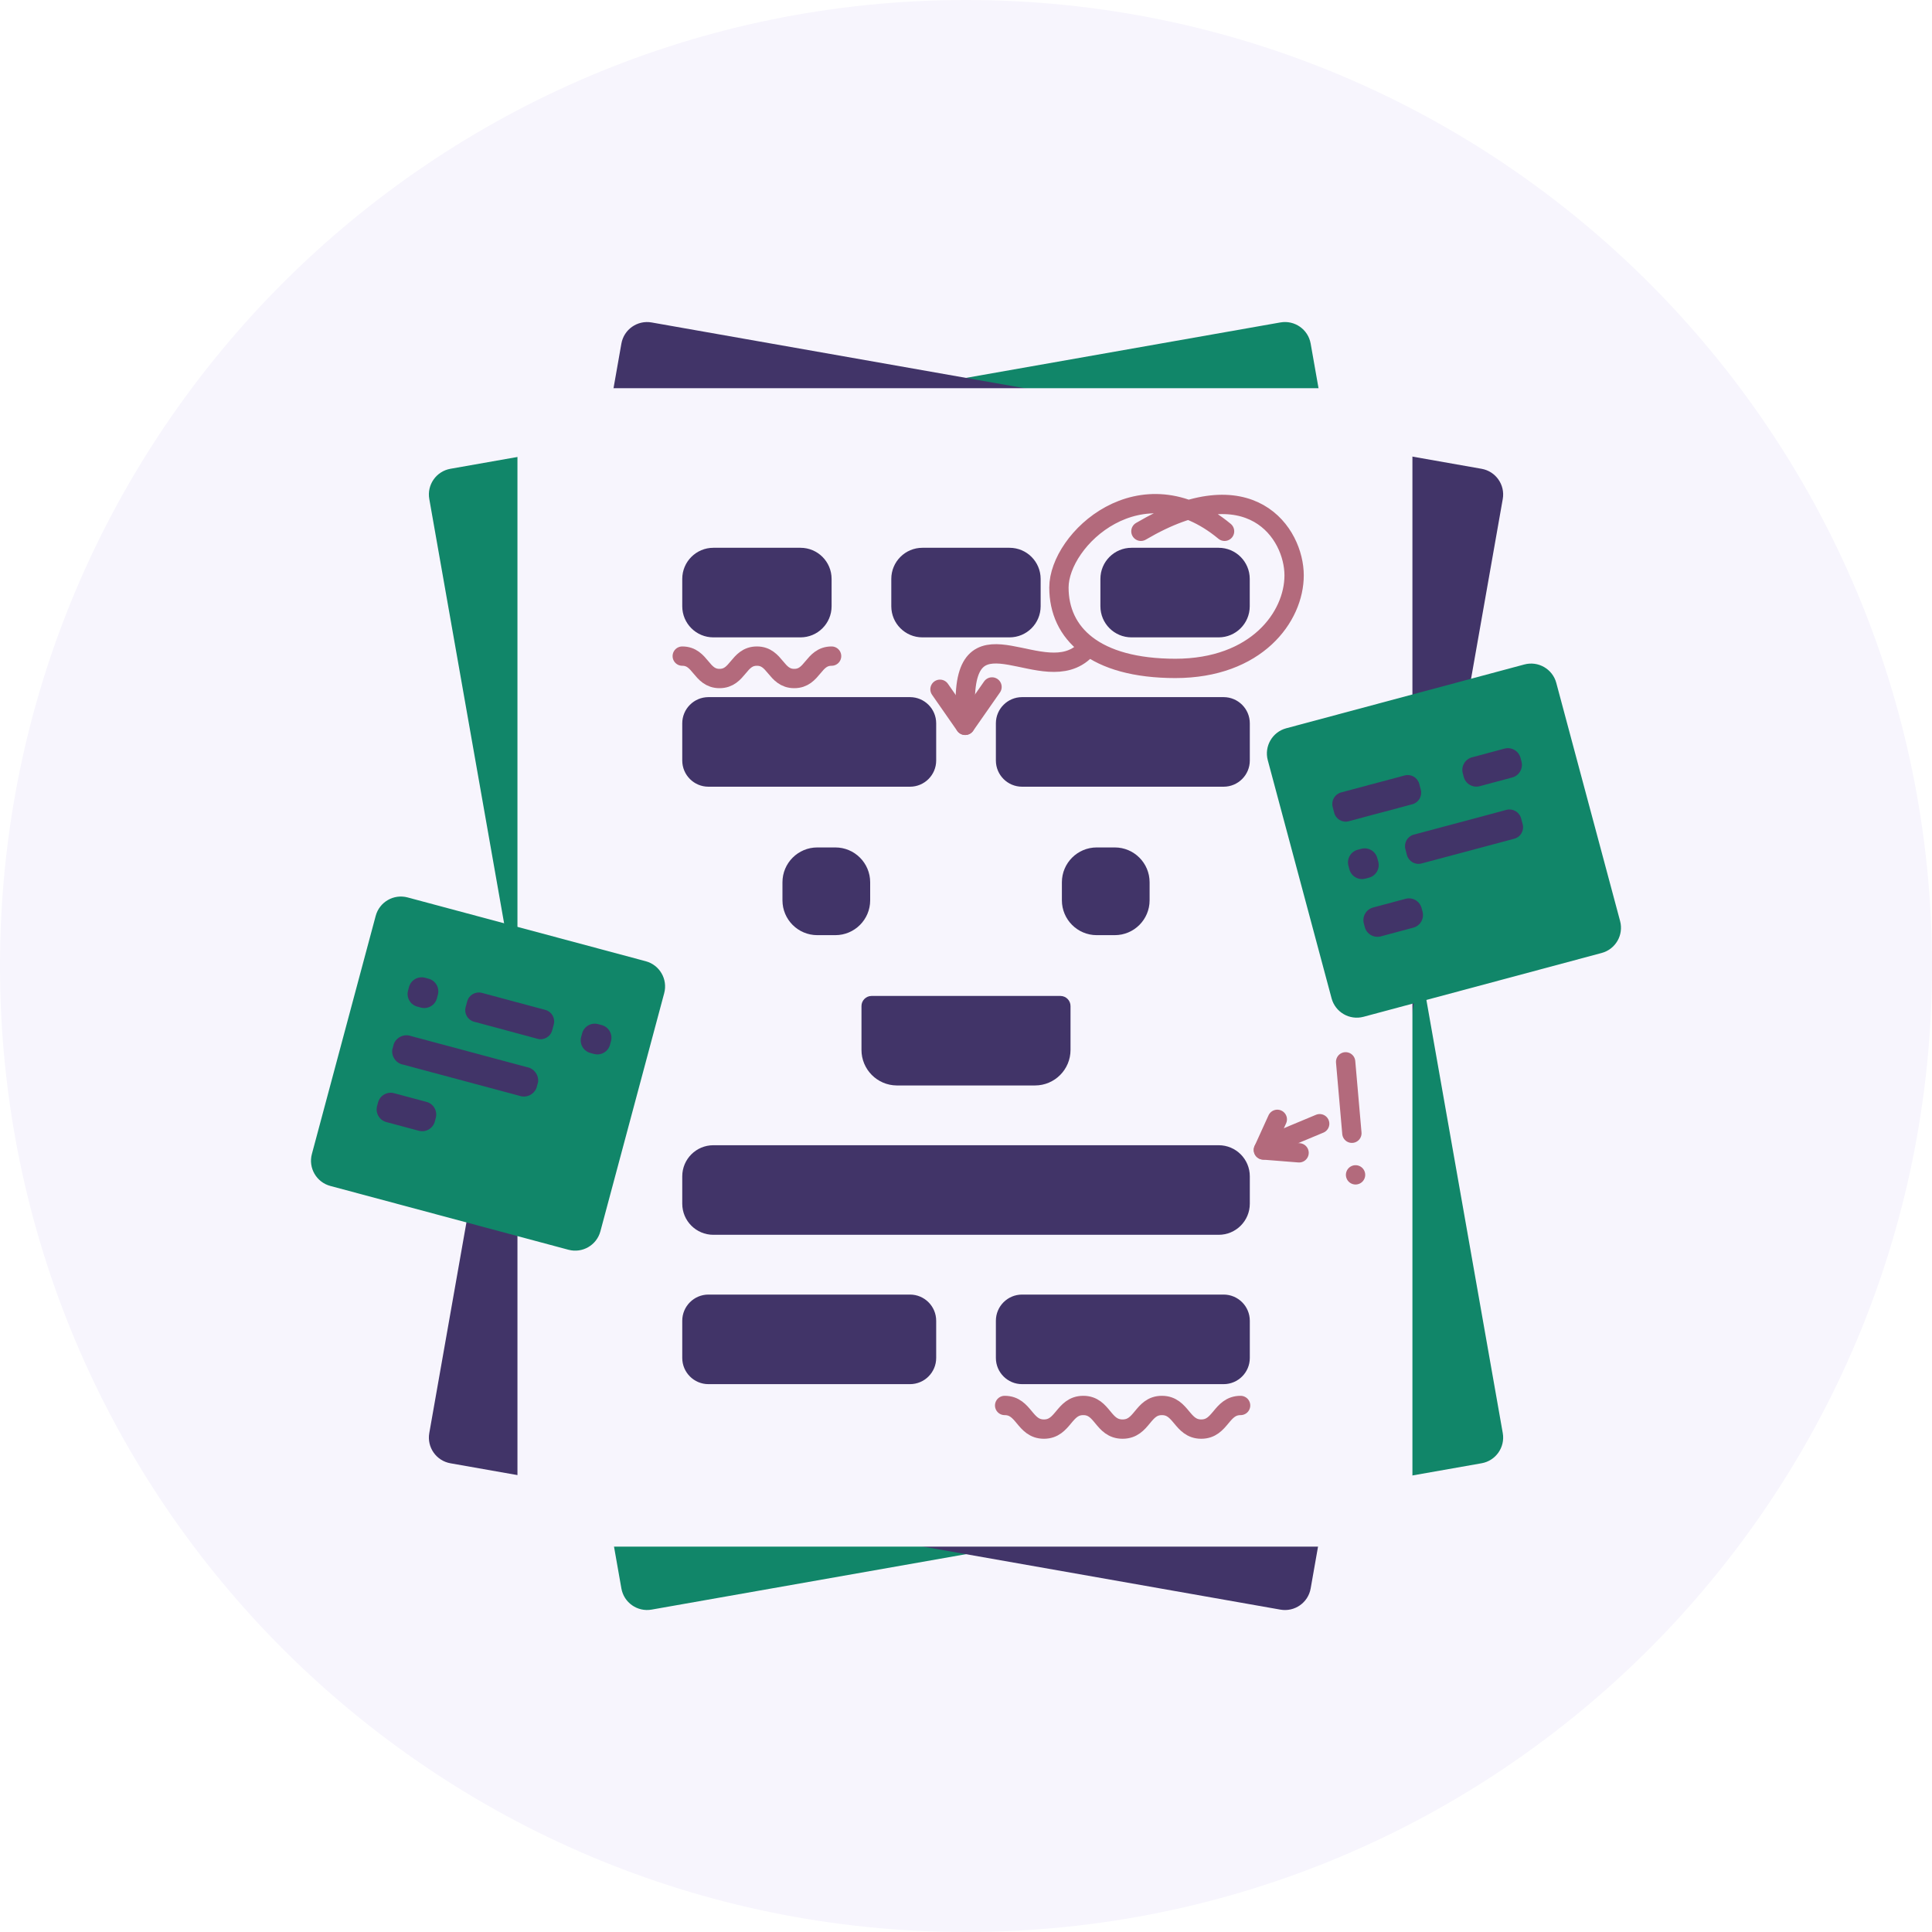
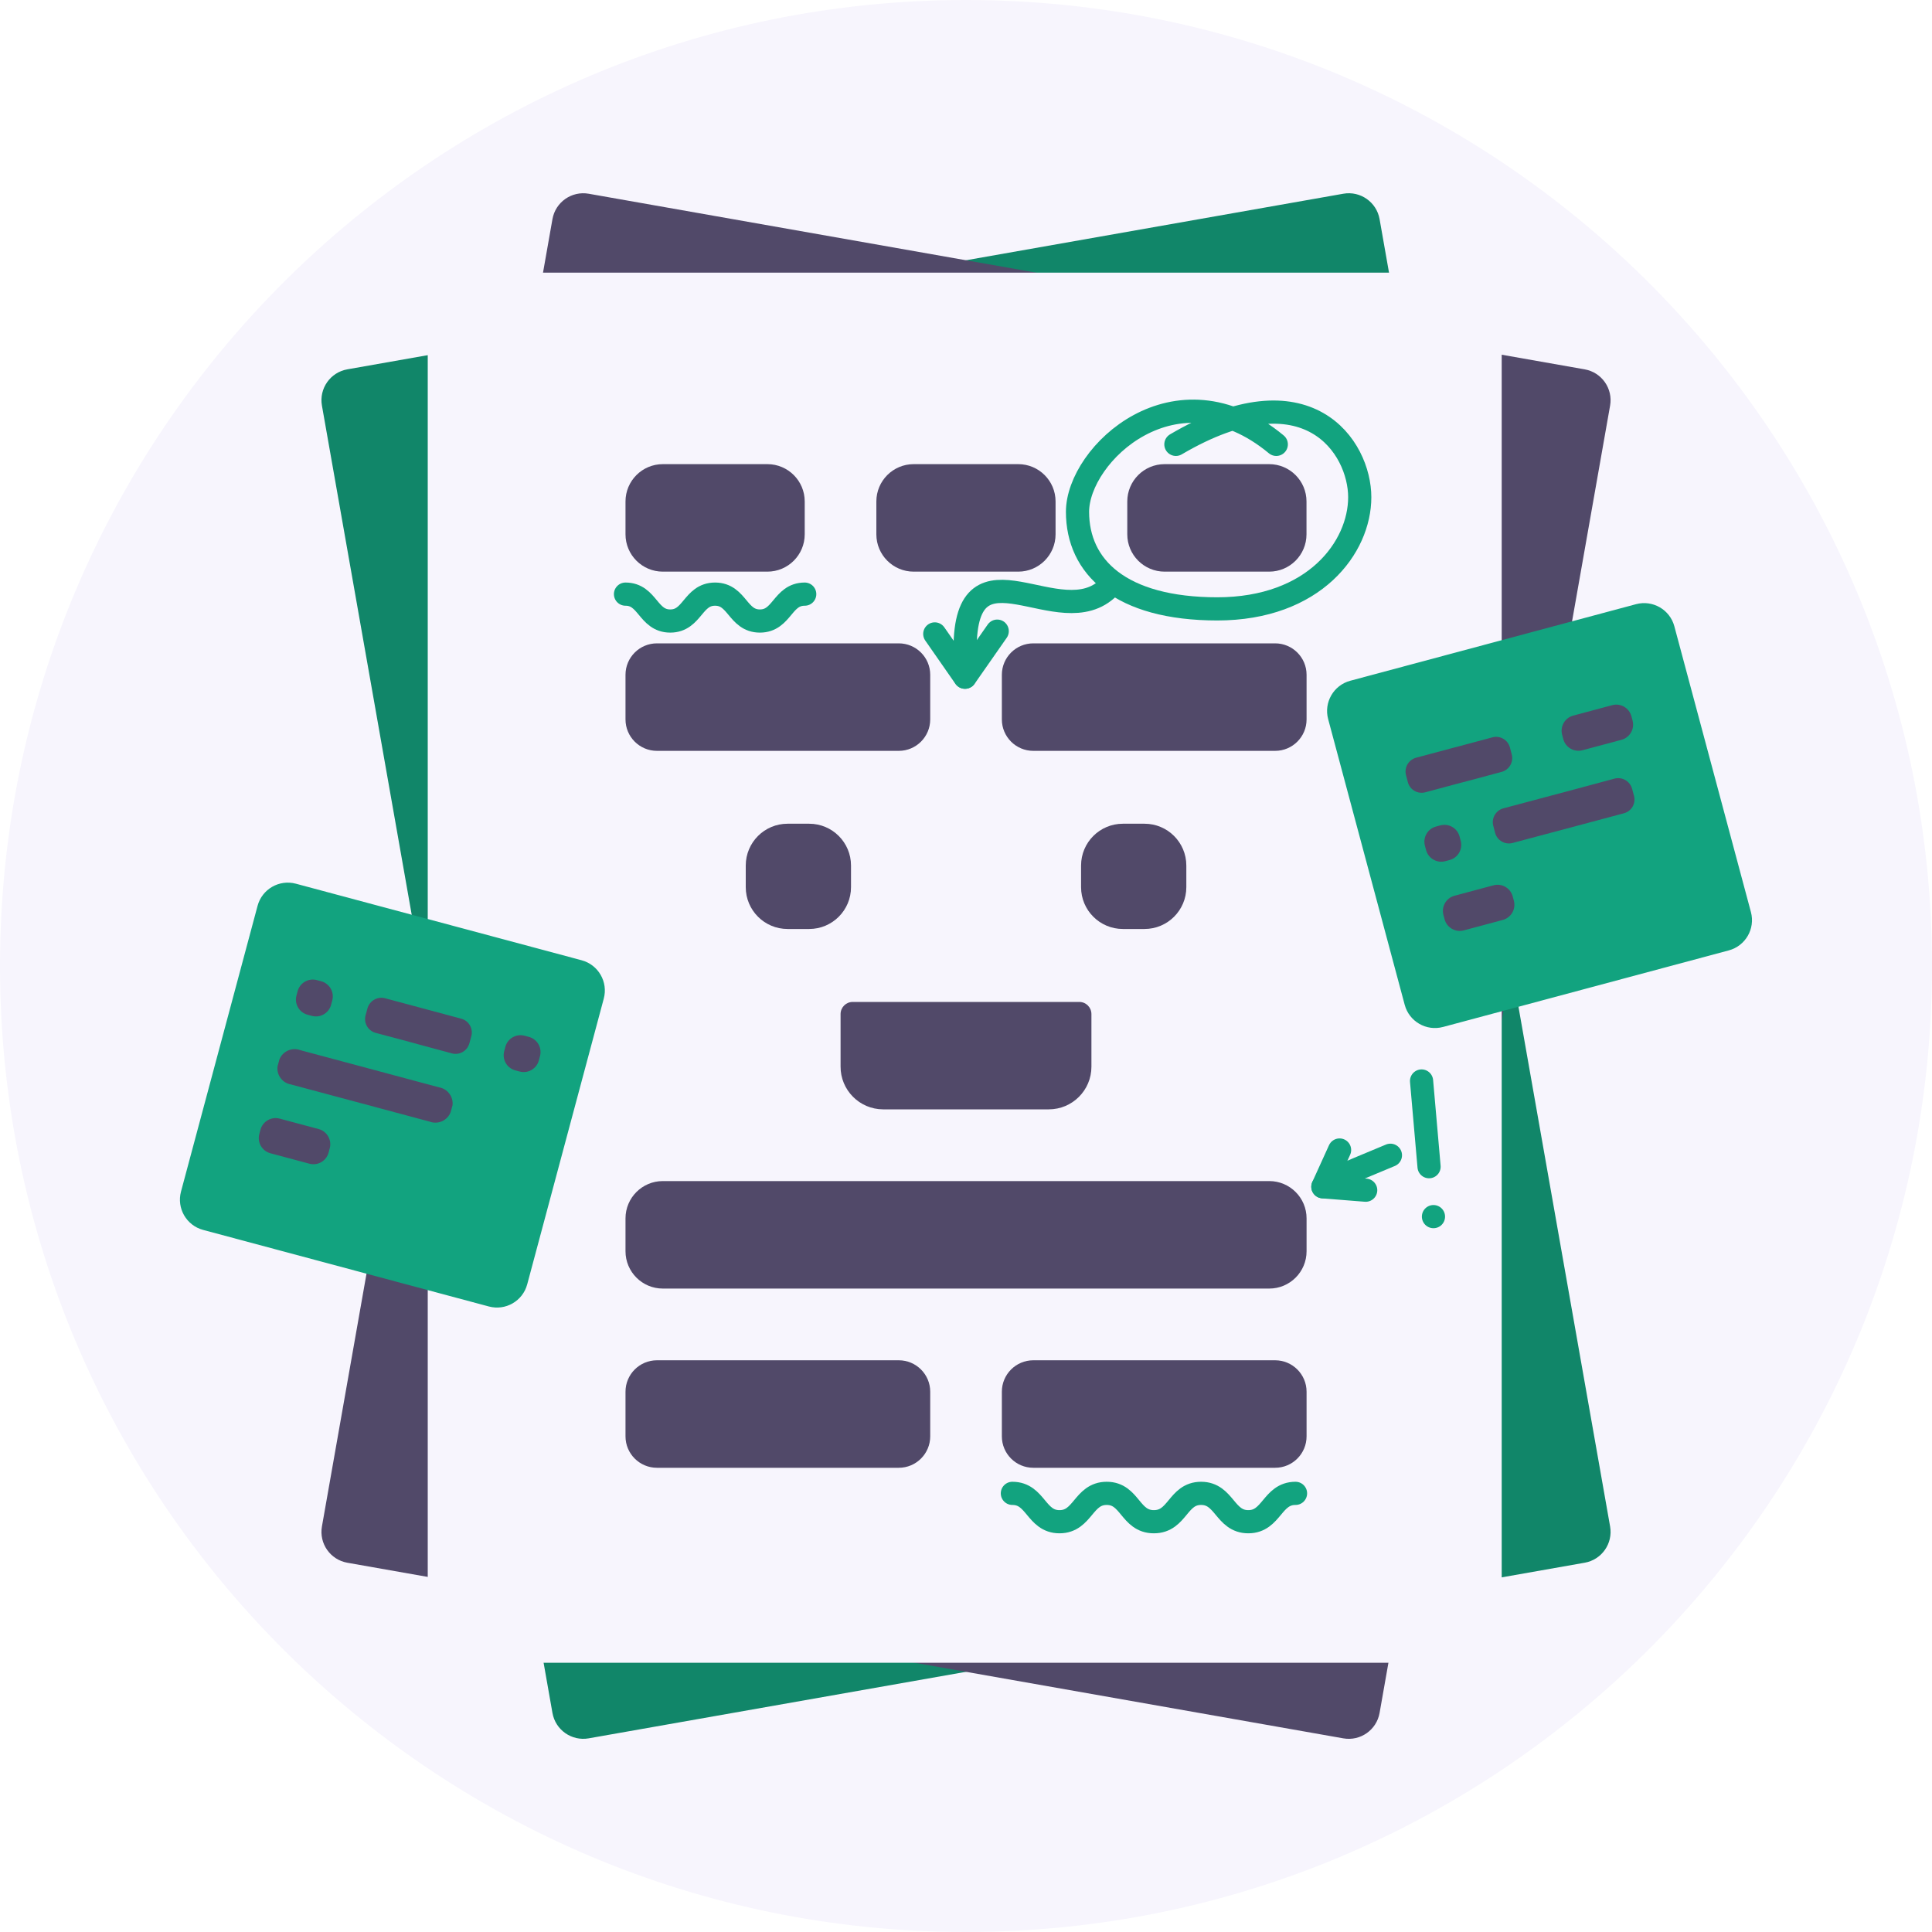
- <svg xmlns="http://www.w3.org/2000/svg" width="300" height="300" viewBox="0 0 300 300">
-   <circle cx="150" cy="150" r="150" fill="#f7f5fd" />
-   <rect x="80.52" y="60.06" width="138.97" height="179.88" rx="4.05" ry="4.05" transform="translate(-23.77 28.33) rotate(-10)" fill="#118669" />
-   <rect x="60.06" y="80.52" width="179.88" height="138.97" rx="4.05" ry="4.05" transform="translate(-23.77 271.68) rotate(-80)" fill="#413468" />
-   <rect x="80.35" y="60.28" width="138.97" height="179.88" rx="4.05" ry="4.05" fill="#f7f5fd" />
-   <rect x="105.94" y="85.06" width="23.19" height="13.91" rx="4.83" ry="4.83" fill="#413468" />
-   <rect x="138.4" y="85.06" width="23.19" height="13.91" rx="4.83" ry="4.83" fill="#413468" />
-   <rect x="170.87" y="85.06" width="23.19" height="13.91" rx="4.83" ry="4.83" fill="#413468" />
-   <rect x="154.64" y="201.02" width="39.43" height="13.91" rx="4.07" ry="4.07" fill="#413468" />
-   <rect x="105.94" y="201.02" width="39.43" height="13.91" rx="4.07" ry="4.07" fill="#413468" />
-   <rect x="154.64" y="108.25" width="39.43" height="13.91" rx="4.07" ry="4.07" fill="#413468" />
-   <rect x="105.94" y="108.25" width="39.43" height="13.91" rx="4.07" ry="4.07" fill="#413468" />
-   <rect x="105.94" y="177.83" width="88.13" height="13.91" rx="4.83" ry="4.83" fill="#413468" />
-   <path d="M139.29,168.55h21.42a5.52,5.52,0,0,0,5.52-5.52h0v-6.8a1.57,1.57,0,0,0-1.56-1.58H135.34a1.57,1.57,0,0,0-1.57,1.57h0V163a5.52,5.52,0,0,0,5.49,5.55Z" fill="#413468" />
-   <rect x="52.59" y="143.51" width="46.38" height="46.38" rx="4.05" ry="4.05" transform="translate(-104.85 196.76) rotate(-75)" fill="#118669" />
-   <path d="M80.61,170.14l-6.42-1.72-.33-.09-11.2-3A2.11,2.11,0,0,1,60.91,163l.25-.92a2.12,2.12,0,0,1,2.7-1.19l11.2,3,.33.09,6.42,1.72a2.12,2.12,0,0,1,1.75,2.3l-.25.92A2.11,2.11,0,0,1,80.61,170.14Z" fill="#413468" />
-   <rect x="60.79" y="168.02" width="4.64" height="9.28" rx="2.03" ry="2.03" transform="translate(-120 188.94) rotate(-75)" fill="#413468" />
-   <path d="M83.45,161.3,79,160.1l-.91-.25-4.49-1.2a1.85,1.85,0,0,1-1.3-2.25l.25-.92a1.87,1.87,0,0,1,2.26-1.31l4.48,1.2.92.25,4.48,1.2a1.85,1.85,0,0,1,1.3,2.26l-.25.92a1.86,1.86,0,0,1-2.27,1.31Z" fill="#413468" />
-   <rect x="63.36" y="151.82" width="4.64" height="4.64" rx="2.03" ry="2.03" transform="translate(-100.21 177.69) rotate(-75)" fill="#413468" />
-   <rect x="90.24" y="159.02" width="4.64" height="4.64" rx="2.03" ry="2.03" transform="translate(-87.24 208.99) rotate(-75)" fill="#413468" />
-   <rect x="201.02" y="107.34" width="46.38" height="46.38" rx="4.05" ry="4.05" transform="translate(-26.14 62.48) rotate(-15)" fill="#118669" />
-   <rect x="211.7" y="140.16" width="9.28" height="4.64" rx="2.03" ry="2.03" transform="translate(-29.51 60.85) rotate(-15)" fill="#413468" />
-   <rect x="227.06" y="116.84" width="9.28" height="4.64" rx="2.03" ry="2.03" transform="translate(-22.95 64.03) rotate(-15)" fill="#413468" />
-   <path d="M219.32,124.88l-4.48,1.2-.92.24-4.48,1.2a1.84,1.84,0,0,1-2.26-1.29h0l-.24-.92a1.85,1.85,0,0,1,1.3-2.26l4.48-1.2.92-.24,4.48-1.2a1.85,1.85,0,0,1,2.26,1.3l.24.92A1.85,1.85,0,0,1,219.32,124.88Z" fill="#413468" />
-   <path d="M235.16,130.23,230,131.61l-.27.07-9,2.4a1.85,1.85,0,0,1-2.26-1.3l-.24-.92a1.85,1.85,0,0,1,1.3-2.26l9-2.4.27-.07,5.13-1.38a1.87,1.87,0,0,1,2.26,1.31l.25.92A1.84,1.84,0,0,1,235.16,130.23Z" fill="#413468" />
-   <rect x="209.38" y="131.8" width="4.64" height="4.64" rx="2.03" ry="2.03" transform="translate(-27.5 59.36) rotate(-15)" fill="#413468" />
-   <path d="M198.58,177.16c2.61-1.13,1.16-.5,6.34-2.67" fill="none" stroke="#b36a7c" stroke-linecap="round" stroke-linejoin="round" stroke-width="3" />
-   <line x1="201.72" y1="179.01" x2="196.18" y2="178.57" fill="none" stroke="#b36a7c" stroke-linecap="round" stroke-linejoin="round" stroke-width="3" />
-   <line x1="198.34" y1="173.81" x2="196.18" y2="178.56" fill="none" stroke="#b36a7c" stroke-linecap="round" stroke-linejoin="round" stroke-width="3" />
-   <path d="M190.15,82.5c-13-10.78-25.72,1.26-25.72,8.73,0,7.08,5.5,12.56,18.13,12.56h-.08c12.63,0,18.47-8,18.47-14.45s-6.69-16.89-23.79-6.84" fill="none" stroke="#b36a7c" stroke-linecap="round" stroke-linejoin="round" stroke-width="3" />
-   <path d="M149.88,109c0-15,12.29-1.67,18.6-8" fill="none" stroke="#b36a7c" stroke-linecap="round" stroke-linejoin="round" stroke-width="3" />
-   <line x1="154.04" y1="106.67" x2="149.88" y2="112.63" fill="none" stroke="#b36a7c" stroke-linecap="round" stroke-linejoin="round" stroke-width="3" />
-   <line x1="145.96" y1="107.03" x2="149.86" y2="112.63" fill="none" stroke="#b36a7c" stroke-linecap="round" stroke-linejoin="round" stroke-width="3" />
-   <path d="M105.94,101.88c2.89,0,2.89,3.48,5.79,3.48s2.9-3.48,5.8-3.48,2.9,3.48,5.8,3.48,2.9-3.48,5.8-3.48" fill="none" stroke="#b36a7c" stroke-linecap="round" stroke-linejoin="round" stroke-width="3" />
-   <path d="M156,218.24c3.05,0,3.05,3.67,6.1,3.67s3.06-3.67,6.11-3.67,3,3.67,6.1,3.67,3.06-3.67,6.11-3.67,3.06,3.67,6.11,3.67,3.06-3.67,6.11-3.67" fill="none" stroke="#b36a7c" stroke-linecap="round" stroke-linejoin="round" stroke-width="3" />
-   <line x1="208.95" y1="164.88" x2="209.92" y2="175.97" fill="none" stroke="#b36a7c" stroke-linecap="round" stroke-linejoin="round" stroke-width="3" />
-   <line x1="210.49" y1="182.43" x2="210.49" y2="182.43" fill="none" stroke="#b36a7c" stroke-linecap="round" stroke-linejoin="round" stroke-width="3" />
-   <rect x="121.5" y="131.59" width="13.62" height="13.62" rx="5.41" ry="5.41" fill="#413468" />
-   <rect x="164.89" y="131.59" width="13.62" height="13.62" rx="5.41" ry="5.41" fill="#413468" />
+ <svg xmlns="http://www.w3.org/2000/svg" width="250" height="250" viewBox="0 0 250 250">
+   <circle cx="125" cy="125" r="125" fill="#f7f5fd" />
+   <rect x="55.52" y="35.06" width="138.97" height="179.88" rx="4.05" ry="4.05" transform="translate(-19.81 23.61) rotate(-10)" fill="#118669" />
+   <rect x="35.06" y="55.52" width="179.88" height="138.97" rx="4.05" ry="4.05" transform="translate(-19.81 226.4) rotate(-80)" fill="#514969" />
+   <rect x="55.35" y="35.28" width="138.97" height="179.88" rx="4.05" ry="4.05" fill="#f7f5fd" />
+   <rect x="80.94" y="60.06" width="23.19" height="13.91" rx="4.83" ry="4.83" fill="#514969" />
+   <rect x="113.4" y="60.06" width="23.19" height="13.91" rx="4.83" ry="4.83" fill="#514969" />
+   <rect x="145.87" y="60.06" width="23.19" height="13.91" rx="4.83" ry="4.83" fill="#514969" />
+   <rect x="129.64" y="176.02" width="39.43" height="13.91" rx="4.07" ry="4.07" fill="#514969" />
+   <rect x="80.94" y="176.02" width="39.43" height="13.91" rx="4.07" ry="4.07" fill="#514969" />
+   <rect x="129.64" y="83.25" width="39.43" height="13.91" rx="4.07" ry="4.07" fill="#514969" />
+   <rect x="80.94" y="83.25" width="39.43" height="13.91" rx="4.07" ry="4.07" fill="#514969" />
+   <rect x="80.94" y="152.83" width="88.13" height="13.91" rx="4.83" ry="4.83" fill="#514969" />
+   <path d="M114.29,143.55h21.42a5.52,5.52,0,0,0,5.52-5.52h0v-6.8a1.57,1.57,0,0,0-1.56-1.58H110.34a1.57,1.57,0,0,0-1.57,1.57h0V138a5.52,5.52,0,0,0,5.49,5.55Z" fill="#514969" />
+   <rect x="27.59" y="118.51" width="46.38" height="46.38" rx="4.05" ry="4.05" transform="translate(-99.24 154.08) rotate(-75)" fill="#12a37f" />
+   <path d="M55.61,145.14l-6.42-1.72-.33-.09-11.2-3A2.11,2.11,0,0,1,35.91,138l.25-.92a2.12,2.12,0,0,1,2.7-1.19l11.2,3,.33.09,6.42,1.72a2.12,2.12,0,0,1,1.75,2.3l-.25.92A2.11,2.11,0,0,1,55.61,145.14Z" fill="#514969" />
+   <rect x="35.79" y="143.02" width="4.64" height="9.28" rx="2.03" ry="2.03" transform="translate(-114.38 146.26) rotate(-75)" fill="#514969" />
+   <path d="M58.45,136.3,54,135.1l-.91-.25-4.49-1.2a1.85,1.85,0,0,1-1.3-2.25l.25-.92a1.87,1.87,0,0,1,2.26-1.31l4.48,1.2.92.25,4.48,1.2a1.85,1.85,0,0,1,1.3,2.26l-.25.92a1.86,1.86,0,0,1-2.27,1.31Z" fill="#514969" />
+   <rect x="38.36" y="126.82" width="4.64" height="4.64" rx="2.03" ry="2.03" transform="translate(-94.59 135.01) rotate(-75)" fill="#514969" />
+   <rect x="65.24" y="134.02" width="4.64" height="4.64" rx="2.03" ry="2.03" transform="translate(-81.62 166.31) rotate(-75)" fill="#514969" />
+   <rect x="176.02" y="82.34" width="46.38" height="46.38" rx="4.05" ry="4.05" transform="translate(-20.52 55.16) rotate(-15)" fill="#12a37f" />
+   <rect x="186.7" y="115.16" width="9.28" height="4.64" rx="2.03" ry="2.03" transform="translate(-23.89 53.52) rotate(-15)" fill="#514969" />
+   <rect x="202.06" y="91.84" width="9.28" height="4.64" rx="2.03" ry="2.03" transform="translate(-17.33 56.71) rotate(-15)" fill="#514969" />
+   <path d="M194.32,99.88l-4.48,1.2-.92.24-4.48,1.2a1.84,1.84,0,0,1-2.26-1.29h0l-.24-.92a1.85,1.85,0,0,1,1.3-2.26l4.48-1.2.92-.24,4.48-1.2a1.85,1.85,0,0,1,2.26,1.3l.24.92A1.85,1.85,0,0,1,194.32,99.88Z" fill="#514969" />
+   <path d="M210.16,105.23,205,106.61l-.27.07-9,2.4a1.85,1.85,0,0,1-2.26-1.3l-.24-.92a1.85,1.85,0,0,1,1.3-2.26l9-2.4.27-.07,5.13-1.38a1.87,1.87,0,0,1,2.26,1.31l.25.92A1.84,1.84,0,0,1,210.16,105.23Z" fill="#514969" />
+   <rect x="184.38" y="106.8" width="4.64" height="4.64" rx="2.03" ry="2.03" transform="translate(-21.88 52.04) rotate(-15)" fill="#514969" />
+   <path d="M173.58,152.16c2.61-1.13,1.16-.5,6.34-2.67" fill="none" stroke="#12a37f" stroke-linecap="round" stroke-linejoin="round" stroke-width="3" />
+   <line x1="176.72" y1="154.01" x2="171.18" y2="153.57" fill="none" stroke="#12a37f" stroke-linecap="round" stroke-linejoin="round" stroke-width="3" />
+   <line x1="173.34" y1="148.81" x2="171.18" y2="153.56" fill="none" stroke="#12a37f" stroke-linecap="round" stroke-linejoin="round" stroke-width="3" />
+   <path d="M165.15,57.5c-13-10.78-25.72,1.26-25.72,8.73,0,7.08,5.5,12.56,18.13,12.56h-.08c12.63,0,18.47-8,18.47-14.45s-6.69-16.89-23.79-6.84" fill="none" stroke="#12a37f" stroke-linecap="round" stroke-linejoin="round" stroke-width="3" />
+   <path d="M124.88,84c0-15,12.29-1.67,18.6-8" fill="none" stroke="#12a37f" stroke-linecap="round" stroke-linejoin="round" stroke-width="3" />
+   <line x1="129.04" y1="81.67" x2="124.88" y2="87.63" fill="none" stroke="#12a37f" stroke-linecap="round" stroke-linejoin="round" stroke-width="3" />
+   <line x1="120.96" y1="82.03" x2="124.86" y2="87.63" fill="none" stroke="#12a37f" stroke-linecap="round" stroke-linejoin="round" stroke-width="3" />
+   <path d="M80.94,76.88c2.89,0,2.89,3.48,5.79,3.48s2.9-3.48,5.8-3.48,2.9,3.48,5.8,3.48,2.9-3.48,5.8-3.48" fill="none" stroke="#12a37f" stroke-linecap="round" stroke-linejoin="round" stroke-width="3" />
+   <path d="M131,193.24c3.05,0,3.05,3.67,6.1,3.67s3.06-3.67,6.11-3.67,3,3.67,6.1,3.67,3.06-3.67,6.11-3.67,3.06,3.67,6.11,3.67,3.06-3.67,6.11-3.67" fill="none" stroke="#12a37f" stroke-linecap="round" stroke-linejoin="round" stroke-width="3" />
+   <line x1="183.95" y1="139.88" x2="184.92" y2="150.97" fill="none" stroke="#12a37f" stroke-linecap="round" stroke-linejoin="round" stroke-width="3" />
+   <line x1="185.49" y1="157.43" x2="185.49" y2="157.43" fill="none" stroke="#12a37f" stroke-linecap="round" stroke-linejoin="round" stroke-width="3" />
+   <rect x="96.5" y="106.59" width="13.62" height="13.62" rx="5.41" ry="5.41" fill="#514969" />
+   <rect x="139.89" y="106.59" width="13.62" height="13.62" rx="5.41" ry="5.41" fill="#514969" />
</svg>
